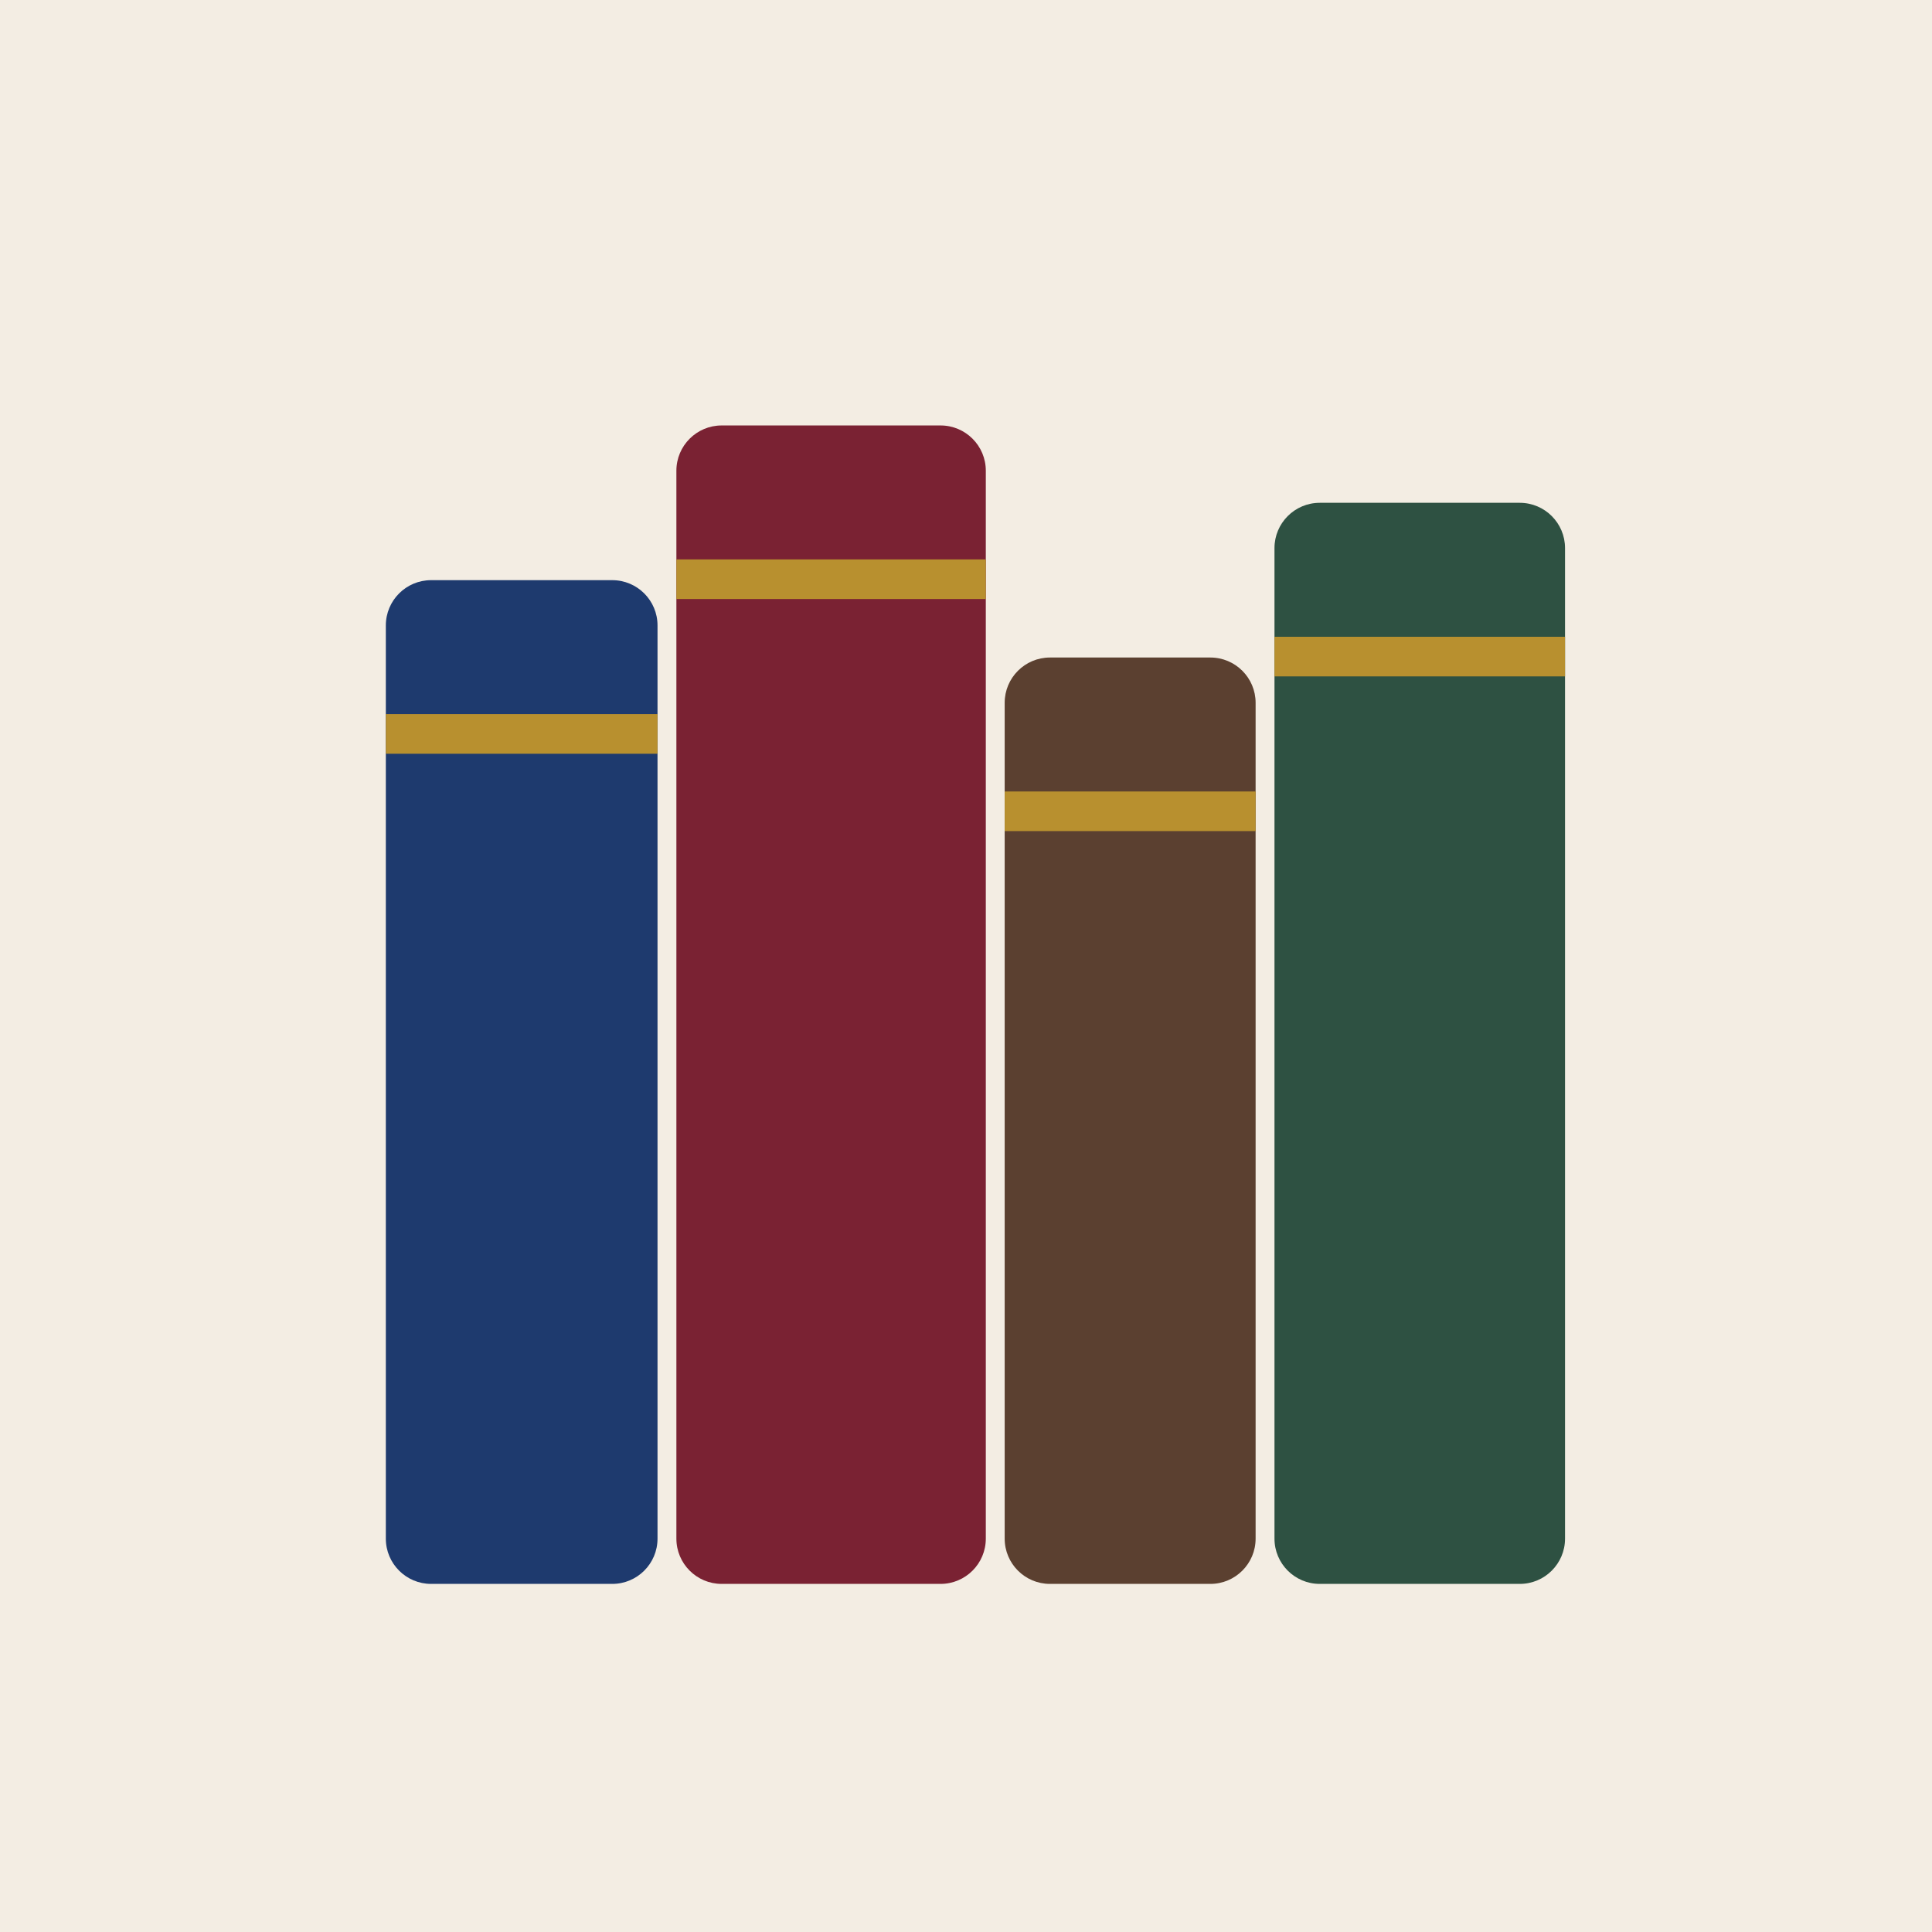
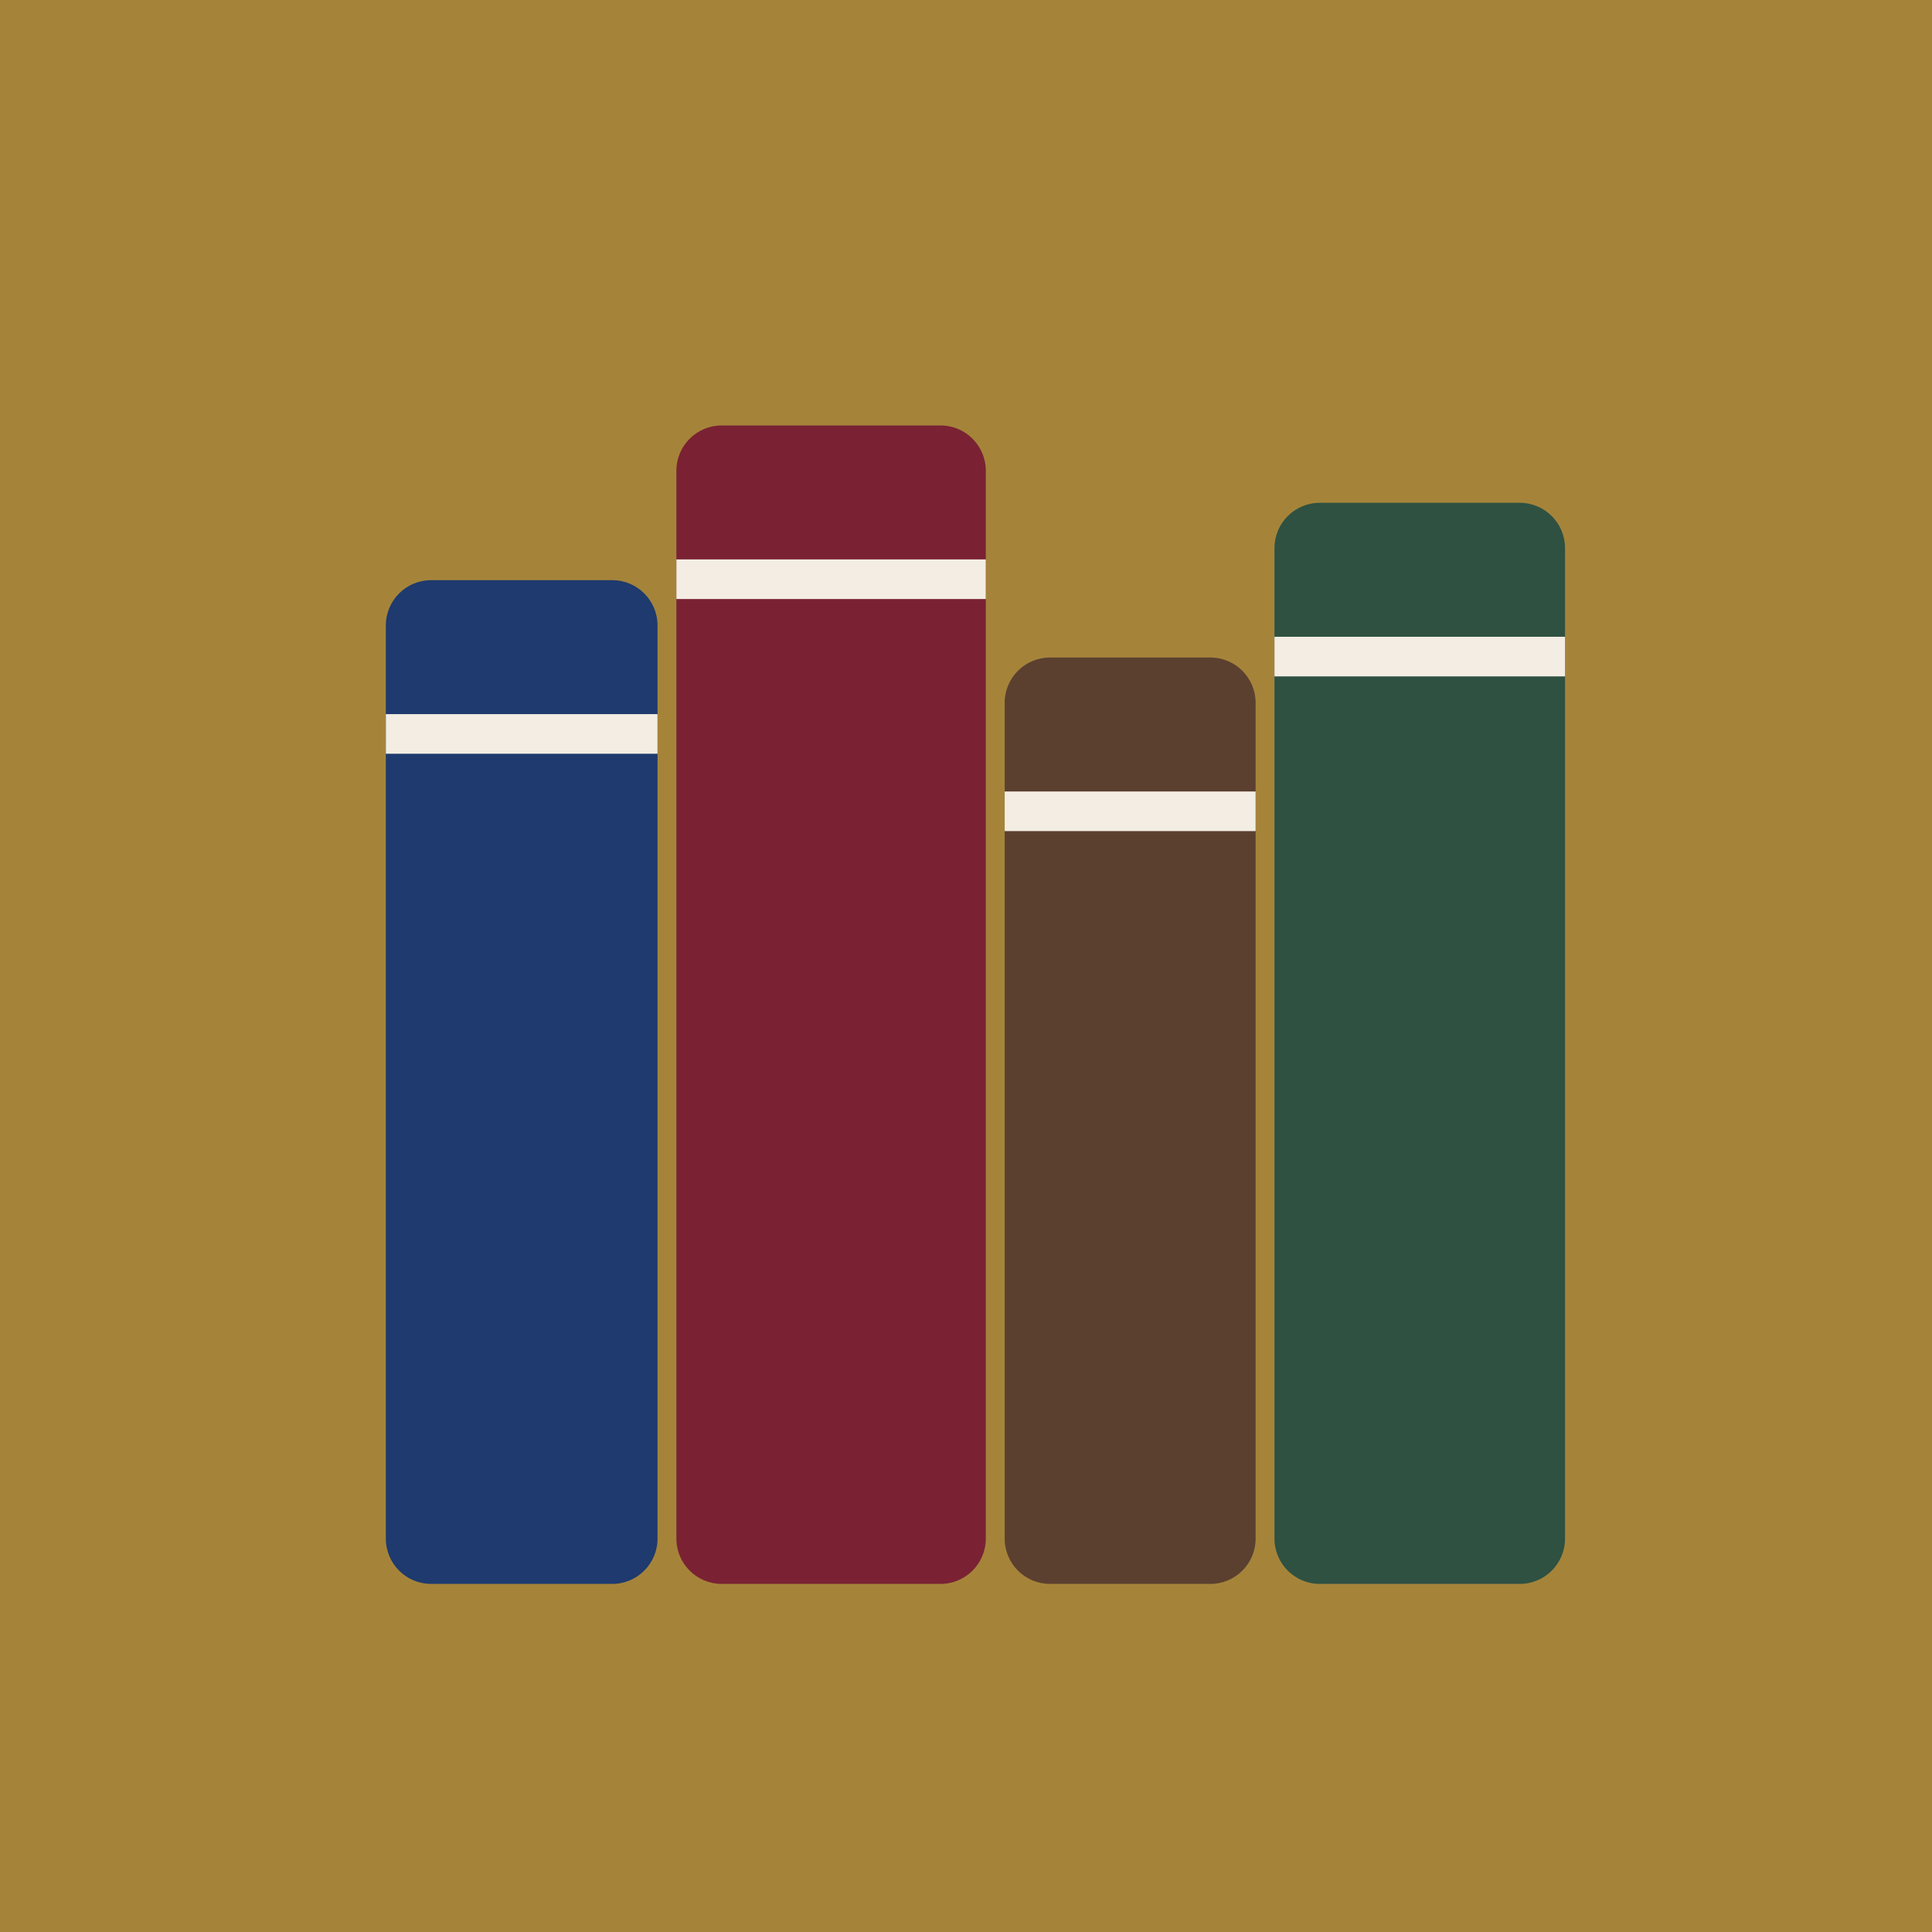
<svg xmlns="http://www.w3.org/2000/svg" viewBox="0 0 256 256" width="1024" height="1024">
-   <rect width="256" height="256" fill="#F3EDE3" />
+   <rect width="256" height="256" fill="#A5843A" />
  <rect x="51.125" y="76.875" width="36" height="133" rx="6" fill="#1E3A6E" />
-   <rect x="51.125" y="94.625" width="36" height="5.25" fill="#B8902F" />
+   <rect x="51.125" y="94.625" width="36" height="5.25" fill="#F3EDE3" />
  <rect x="89.625" y="56.375" width="41" height="153.5" rx="6" fill="#7A2233" />
-   <rect x="89.625" y="74.125" width="41" height="5.25" fill="#B8902F" />
+   <rect x="89.625" y="74.125" width="41" height="5.25" fill="#F3EDE3" />
  <rect x="133.125" y="87.125" width="33.25" height="122.75" rx="6" fill="#5B4030" />
-   <rect x="133.125" y="104.875" width="33.25" height="5.25" fill="#B8902F" />
+   <rect x="133.125" y="104.875" width="33.25" height="5.25" fill="#F3EDE3" />
  <rect x="168.875" y="66.625" width="38.5" height="143.25" rx="6" fill="#2E5142" />
-   <rect x="168.875" y="84.375" width="38.5" height="5.25" fill="#B8902F" />
+   <rect x="168.875" y="84.375" width="38.5" height="5.25" fill="#F3EDE3" />
</svg>
